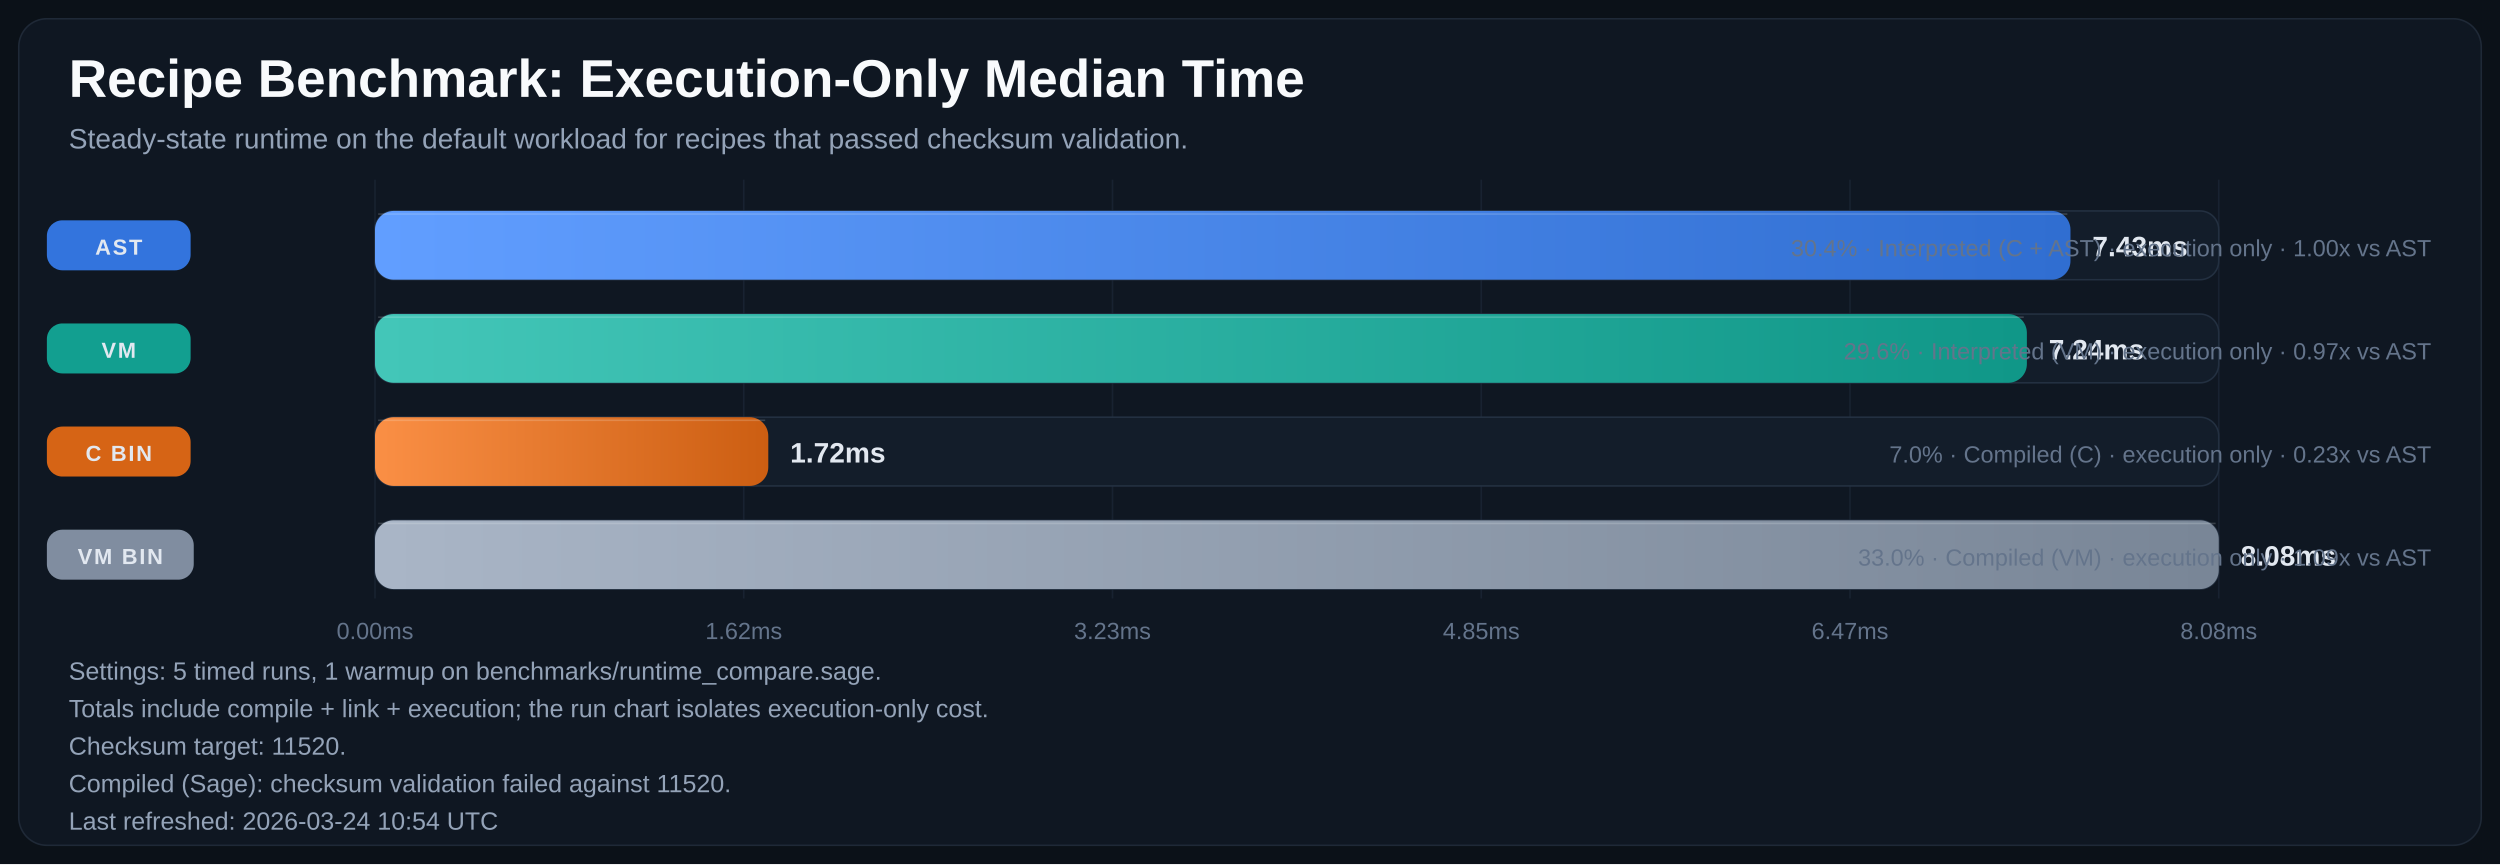
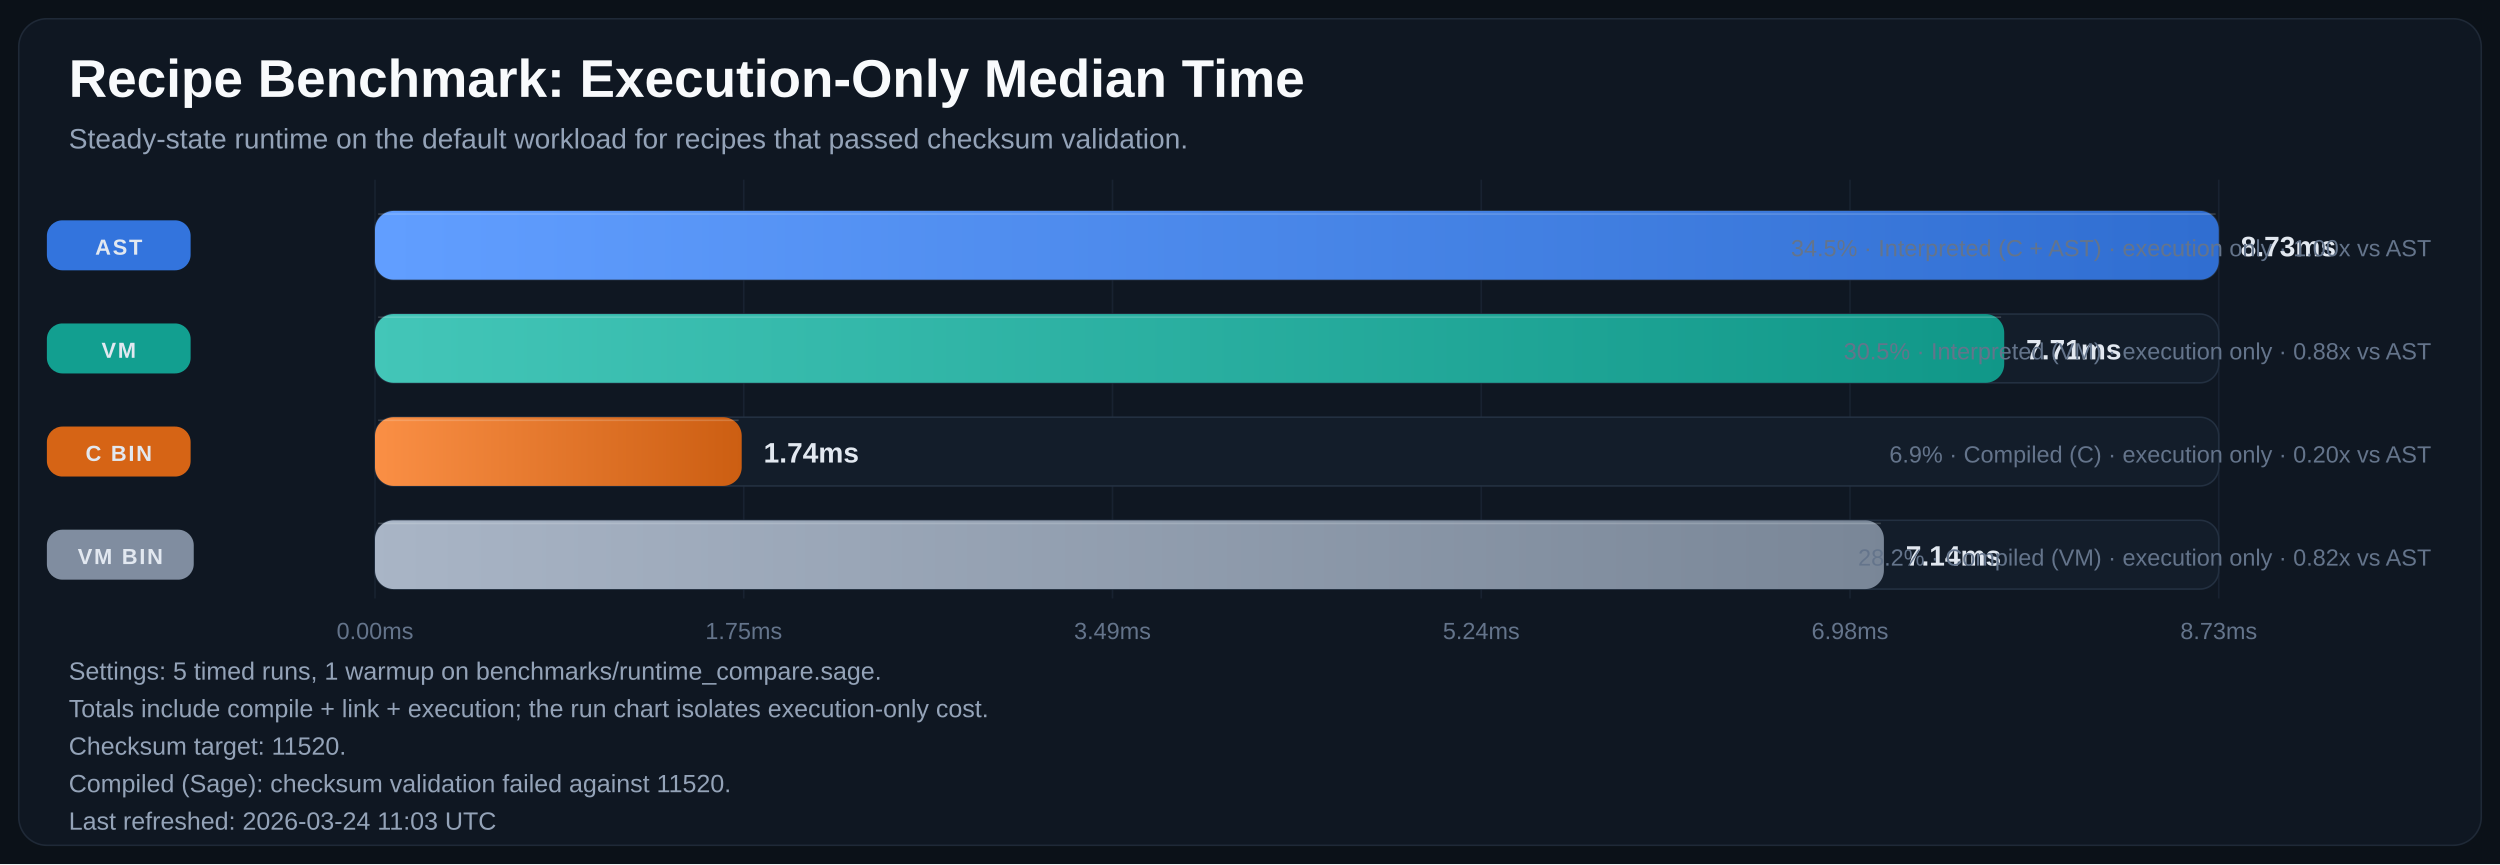
<svg xmlns="http://www.w3.org/2000/svg" width="1600" height="553" viewBox="0 0 1600 553" role="img" aria-labelledby="title desc">
  <defs>
    <linearGradient id="bar-gradient-0" x1="0%" y1="0%" x2="100%" y2="0%">
      <stop offset="0%" stop-color="#619EFF" />
      <stop offset="100%" stop-color="#306ED1" />
    </linearGradient>
    <linearGradient id="bar-gradient-1" x1="0%" y1="0%" x2="100%" y2="0%">
      <stop offset="0%" stop-color="#43C6B8" />
      <stop offset="100%" stop-color="#109788" />
    </linearGradient>
    <linearGradient id="bar-gradient-2" x1="0%" y1="0%" x2="100%" y2="0%">
      <stop offset="0%" stop-color="#FA8F45" />
      <stop offset="100%" stop-color="#CC5E12" />
    </linearGradient>
    <linearGradient id="bar-gradient-3" x1="0%" y1="0%" x2="100%" y2="0%">
      <stop offset="0%" stop-color="#A9B5C6" />
      <stop offset="100%" stop-color="#798697" />
    </linearGradient>
  </defs>
  <rect width="100%" height="100%" fill="#0B1118" />
  <rect x="12" y="12" width="1576" height="529" rx="18" fill="#0F1722" stroke="#1F2937" />
  <text x="44" y="62" fill="#F8FAFC" font-size="34" font-family="Segoe UI, Arial, sans-serif" font-weight="700">Recipe Benchmark: Execution-Only Median Time</text>
  <text x="44" y="95" fill="#94A3B8" font-size="18" font-family="Segoe UI, Arial, sans-serif">Steady-state runtime on the default workload for recipes that passed checksum validation.</text>
  <line x1="240.0" y1="115" x2="240.0" y2="383" stroke="#182231" stroke-width="1" />
  <text x="240.0" y="409" text-anchor="middle" fill="#64748B" font-size="15" font-family="Segoe UI, Arial, sans-serif">0.00ms</text>
  <line x1="476.0" y1="115" x2="476.0" y2="383" stroke="#182231" stroke-width="1" />
-   <text x="476.0" y="409" text-anchor="middle" fill="#64748B" font-size="15" font-family="Segoe UI, Arial, sans-serif">1.62ms</text>
+   <text x="476.0" y="409" text-anchor="middle" fill="#64748B" font-size="15" font-family="Segoe UI, Arial, sans-serif">1.75ms</text>
  <line x1="712.0" y1="115" x2="712.0" y2="383" stroke="#182231" stroke-width="1" />
-   <text x="712.0" y="409" text-anchor="middle" fill="#64748B" font-size="15" font-family="Segoe UI, Arial, sans-serif">3.23ms</text>
+   <text x="712.0" y="409" text-anchor="middle" fill="#64748B" font-size="15" font-family="Segoe UI, Arial, sans-serif">3.49ms</text>
  <line x1="948.0" y1="115" x2="948.0" y2="383" stroke="#182231" stroke-width="1" />
-   <text x="948.0" y="409" text-anchor="middle" fill="#64748B" font-size="15" font-family="Segoe UI, Arial, sans-serif">4.85ms</text>
+   <text x="948.0" y="409" text-anchor="middle" fill="#64748B" font-size="15" font-family="Segoe UI, Arial, sans-serif">5.24ms</text>
  <line x1="1184.0" y1="115" x2="1184.0" y2="383" stroke="#182231" stroke-width="1" />
-   <text x="1184.0" y="409" text-anchor="middle" fill="#64748B" font-size="15" font-family="Segoe UI, Arial, sans-serif">6.47ms</text>
+   <text x="1184.0" y="409" text-anchor="middle" fill="#64748B" font-size="15" font-family="Segoe UI, Arial, sans-serif">6.98ms</text>
  <line x1="1420.0" y1="115" x2="1420.0" y2="383" stroke="#182231" stroke-width="1" />
-   <text x="1420.0" y="409" text-anchor="middle" fill="#64748B" font-size="15" font-family="Segoe UI, Arial, sans-serif">8.08ms</text>
+   <text x="1420.0" y="409" text-anchor="middle" fill="#64748B" font-size="15" font-family="Segoe UI, Arial, sans-serif">8.73ms</text>
  <rect x="30" y="141.0" width="92" height="32" rx="10" fill="#3479E6" opacity="0.95" />
  <text x="76.0" y="163.0" text-anchor="middle" fill="#E2E8F0" font-size="14" font-family="Segoe UI, Arial, sans-serif" font-weight="700" letter-spacing="1.1">AST</text>
  <rect x="240" y="135" width="1180" height="44" rx="12" fill="#131D2A" stroke="#233041" />
-   <rect x="240" y="135" width="1085.1" height="44" rx="12" fill="url(#bar-gradient-0)" />
-   <line x1="242.0" y1="137.0" x2="1323.1" y2="137.0" stroke="#F8FAFC" stroke-opacity="0.18" />
-   <text x="1339.1" y="164.0" fill="#E2E8F0" font-size="18" font-family="Segoe UI, Arial, sans-serif" font-weight="700">7.43ms</text>
-   <text x="1556" y="164.0" text-anchor="end" fill="#64748B" font-size="15" font-family="Segoe UI, Arial, sans-serif">30.4% · Interpreted (C + AST) · execution only · 1.00x vs AST</text>
+   <rect x="240" y="135" width="1180.0" height="44" rx="12" fill="url(#bar-gradient-0)" />
+   <line x1="242.0" y1="137.0" x2="1418.0" y2="137.0" stroke="#F8FAFC" stroke-opacity="0.18" />
+   <text x="1434.0" y="164.0" fill="#E2E8F0" font-size="18" font-family="Segoe UI, Arial, sans-serif" font-weight="700">8.73ms</text>
+   <text x="1556" y="164.0" text-anchor="end" fill="#64748B" font-size="15" font-family="Segoe UI, Arial, sans-serif">34.5% · Interpreted (C + AST) · execution only · 1.00x vs AST</text>
  <rect x="30" y="207.0" width="92" height="32" rx="10" fill="#12A695" opacity="0.95" />
  <text x="76.0" y="229.0" text-anchor="middle" fill="#E2E8F0" font-size="14" font-family="Segoe UI, Arial, sans-serif" font-weight="700" letter-spacing="1.1">VM</text>
  <rect x="240" y="201" width="1180" height="44" rx="12" fill="#131D2A" stroke="#233041" />
-   <rect x="240" y="201" width="1057.2" height="44" rx="12" fill="url(#bar-gradient-1)" />
-   <line x1="242.0" y1="203.0" x2="1295.2" y2="203.0" stroke="#F8FAFC" stroke-opacity="0.18" />
-   <text x="1311.2" y="230.0" fill="#E2E8F0" font-size="18" font-family="Segoe UI, Arial, sans-serif" font-weight="700">7.24ms</text>
-   <text x="1556" y="230.0" text-anchor="end" fill="#64748B" font-size="15" font-family="Segoe UI, Arial, sans-serif">29.6% · Interpreted (VM) · execution only · 0.97x vs AST</text>
+   <rect x="240" y="201" width="1042.7" height="44" rx="12" fill="url(#bar-gradient-1)" />
+   <line x1="242.0" y1="203.0" x2="1280.7" y2="203.0" stroke="#F8FAFC" stroke-opacity="0.18" />
+   <text x="1296.7" y="230.0" fill="#E2E8F0" font-size="18" font-family="Segoe UI, Arial, sans-serif" font-weight="700">7.71ms</text>
+   <text x="1556" y="230.0" text-anchor="end" fill="#64748B" font-size="15" font-family="Segoe UI, Arial, sans-serif">30.5% · Interpreted (VM) · execution only · 0.88x vs AST</text>
  <rect x="30" y="273.0" width="92" height="32" rx="10" fill="#E06814" opacity="0.95" />
  <text x="76.0" y="295.0" text-anchor="middle" fill="#E2E8F0" font-size="14" font-family="Segoe UI, Arial, sans-serif" font-weight="700" letter-spacing="1.1">C BIN</text>
  <rect x="240" y="267" width="1180" height="44" rx="12" fill="#131D2A" stroke="#233041" />
-   <rect x="240" y="267" width="251.7" height="44" rx="12" fill="url(#bar-gradient-2)" />
-   <line x1="242.0" y1="269.0" x2="489.7" y2="269.0" stroke="#F8FAFC" stroke-opacity="0.18" />
-   <text x="505.7" y="296.0" fill="#E2E8F0" font-size="18" font-family="Segoe UI, Arial, sans-serif" font-weight="700">1.72ms</text>
-   <text x="1556" y="296.0" text-anchor="end" fill="#64748B" font-size="15" font-family="Segoe UI, Arial, sans-serif">7.0% · Compiled (C) · execution only · 0.23x vs AST</text>
+   <rect x="240" y="267" width="234.7" height="44" rx="12" fill="url(#bar-gradient-2)" />
+   <line x1="242.0" y1="269.0" x2="472.7" y2="269.0" stroke="#F8FAFC" stroke-opacity="0.18" />
+   <text x="488.7" y="296.0" fill="#E2E8F0" font-size="18" font-family="Segoe UI, Arial, sans-serif" font-weight="700">1.74ms</text>
+   <text x="1556" y="296.0" text-anchor="end" fill="#64748B" font-size="15" font-family="Segoe UI, Arial, sans-serif">6.9% · Compiled (C) · execution only · 0.20x vs AST</text>
  <rect x="30" y="339.0" width="94" height="32" rx="10" fill="#8593A6" opacity="0.95" />
  <text x="77.0" y="361.0" text-anchor="middle" fill="#E2E8F0" font-size="14" font-family="Segoe UI, Arial, sans-serif" font-weight="700" letter-spacing="1.1">VM BIN</text>
  <rect x="240" y="333" width="1180" height="44" rx="12" fill="#131D2A" stroke="#233041" />
-   <rect x="240" y="333" width="1180.0" height="44" rx="12" fill="url(#bar-gradient-3)" />
-   <line x1="242.0" y1="335.0" x2="1418.0" y2="335.0" stroke="#F8FAFC" stroke-opacity="0.18" />
-   <text x="1434.0" y="362.0" fill="#E2E8F0" font-size="18" font-family="Segoe UI, Arial, sans-serif" font-weight="700">8.08ms</text>
-   <text x="1556" y="362.0" text-anchor="end" fill="#64748B" font-size="15" font-family="Segoe UI, Arial, sans-serif">33.0% · Compiled (VM) · execution only · 1.09x vs AST</text>
+   <rect x="240" y="333" width="965.7" height="44" rx="12" fill="url(#bar-gradient-3)" />
+   <line x1="242.0" y1="335.0" x2="1203.7" y2="335.0" stroke="#F8FAFC" stroke-opacity="0.18" />
+   <text x="1219.7" y="362.0" fill="#E2E8F0" font-size="18" font-family="Segoe UI, Arial, sans-serif" font-weight="700">7.14ms</text>
+   <text x="1556" y="362.0" text-anchor="end" fill="#64748B" font-size="15" font-family="Segoe UI, Arial, sans-serif">28.2% · Compiled (VM) · execution only · 0.82x vs AST</text>
  <text x="44" y="435" fill="#94A3B8" font-size="16" font-family="Segoe UI, Arial, sans-serif">Settings: 5 timed runs, 1 warmup on benchmarks/runtime_compare.sage.</text>
  <text x="44" y="459" fill="#94A3B8" font-size="16" font-family="Segoe UI, Arial, sans-serif">Totals include compile + link + execution; the run chart isolates execution-only cost.</text>
  <text x="44" y="483" fill="#94A3B8" font-size="16" font-family="Segoe UI, Arial, sans-serif">Checksum target: 11520.</text>
  <text x="44" y="507" fill="#94A3B8" font-size="16" font-family="Segoe UI, Arial, sans-serif">Compiled (Sage): checksum validation failed against 11520.</text>
-   <text x="44" y="531" fill="#94A3B8" font-size="16" font-family="Segoe UI, Arial, sans-serif">Last refreshed: 2026-03-24 10:54 UTC</text>
+   <text x="44" y="531" fill="#94A3B8" font-size="16" font-family="Segoe UI, Arial, sans-serif">Last refreshed: 2026-03-24 11:03 UTC</text>
</svg>
